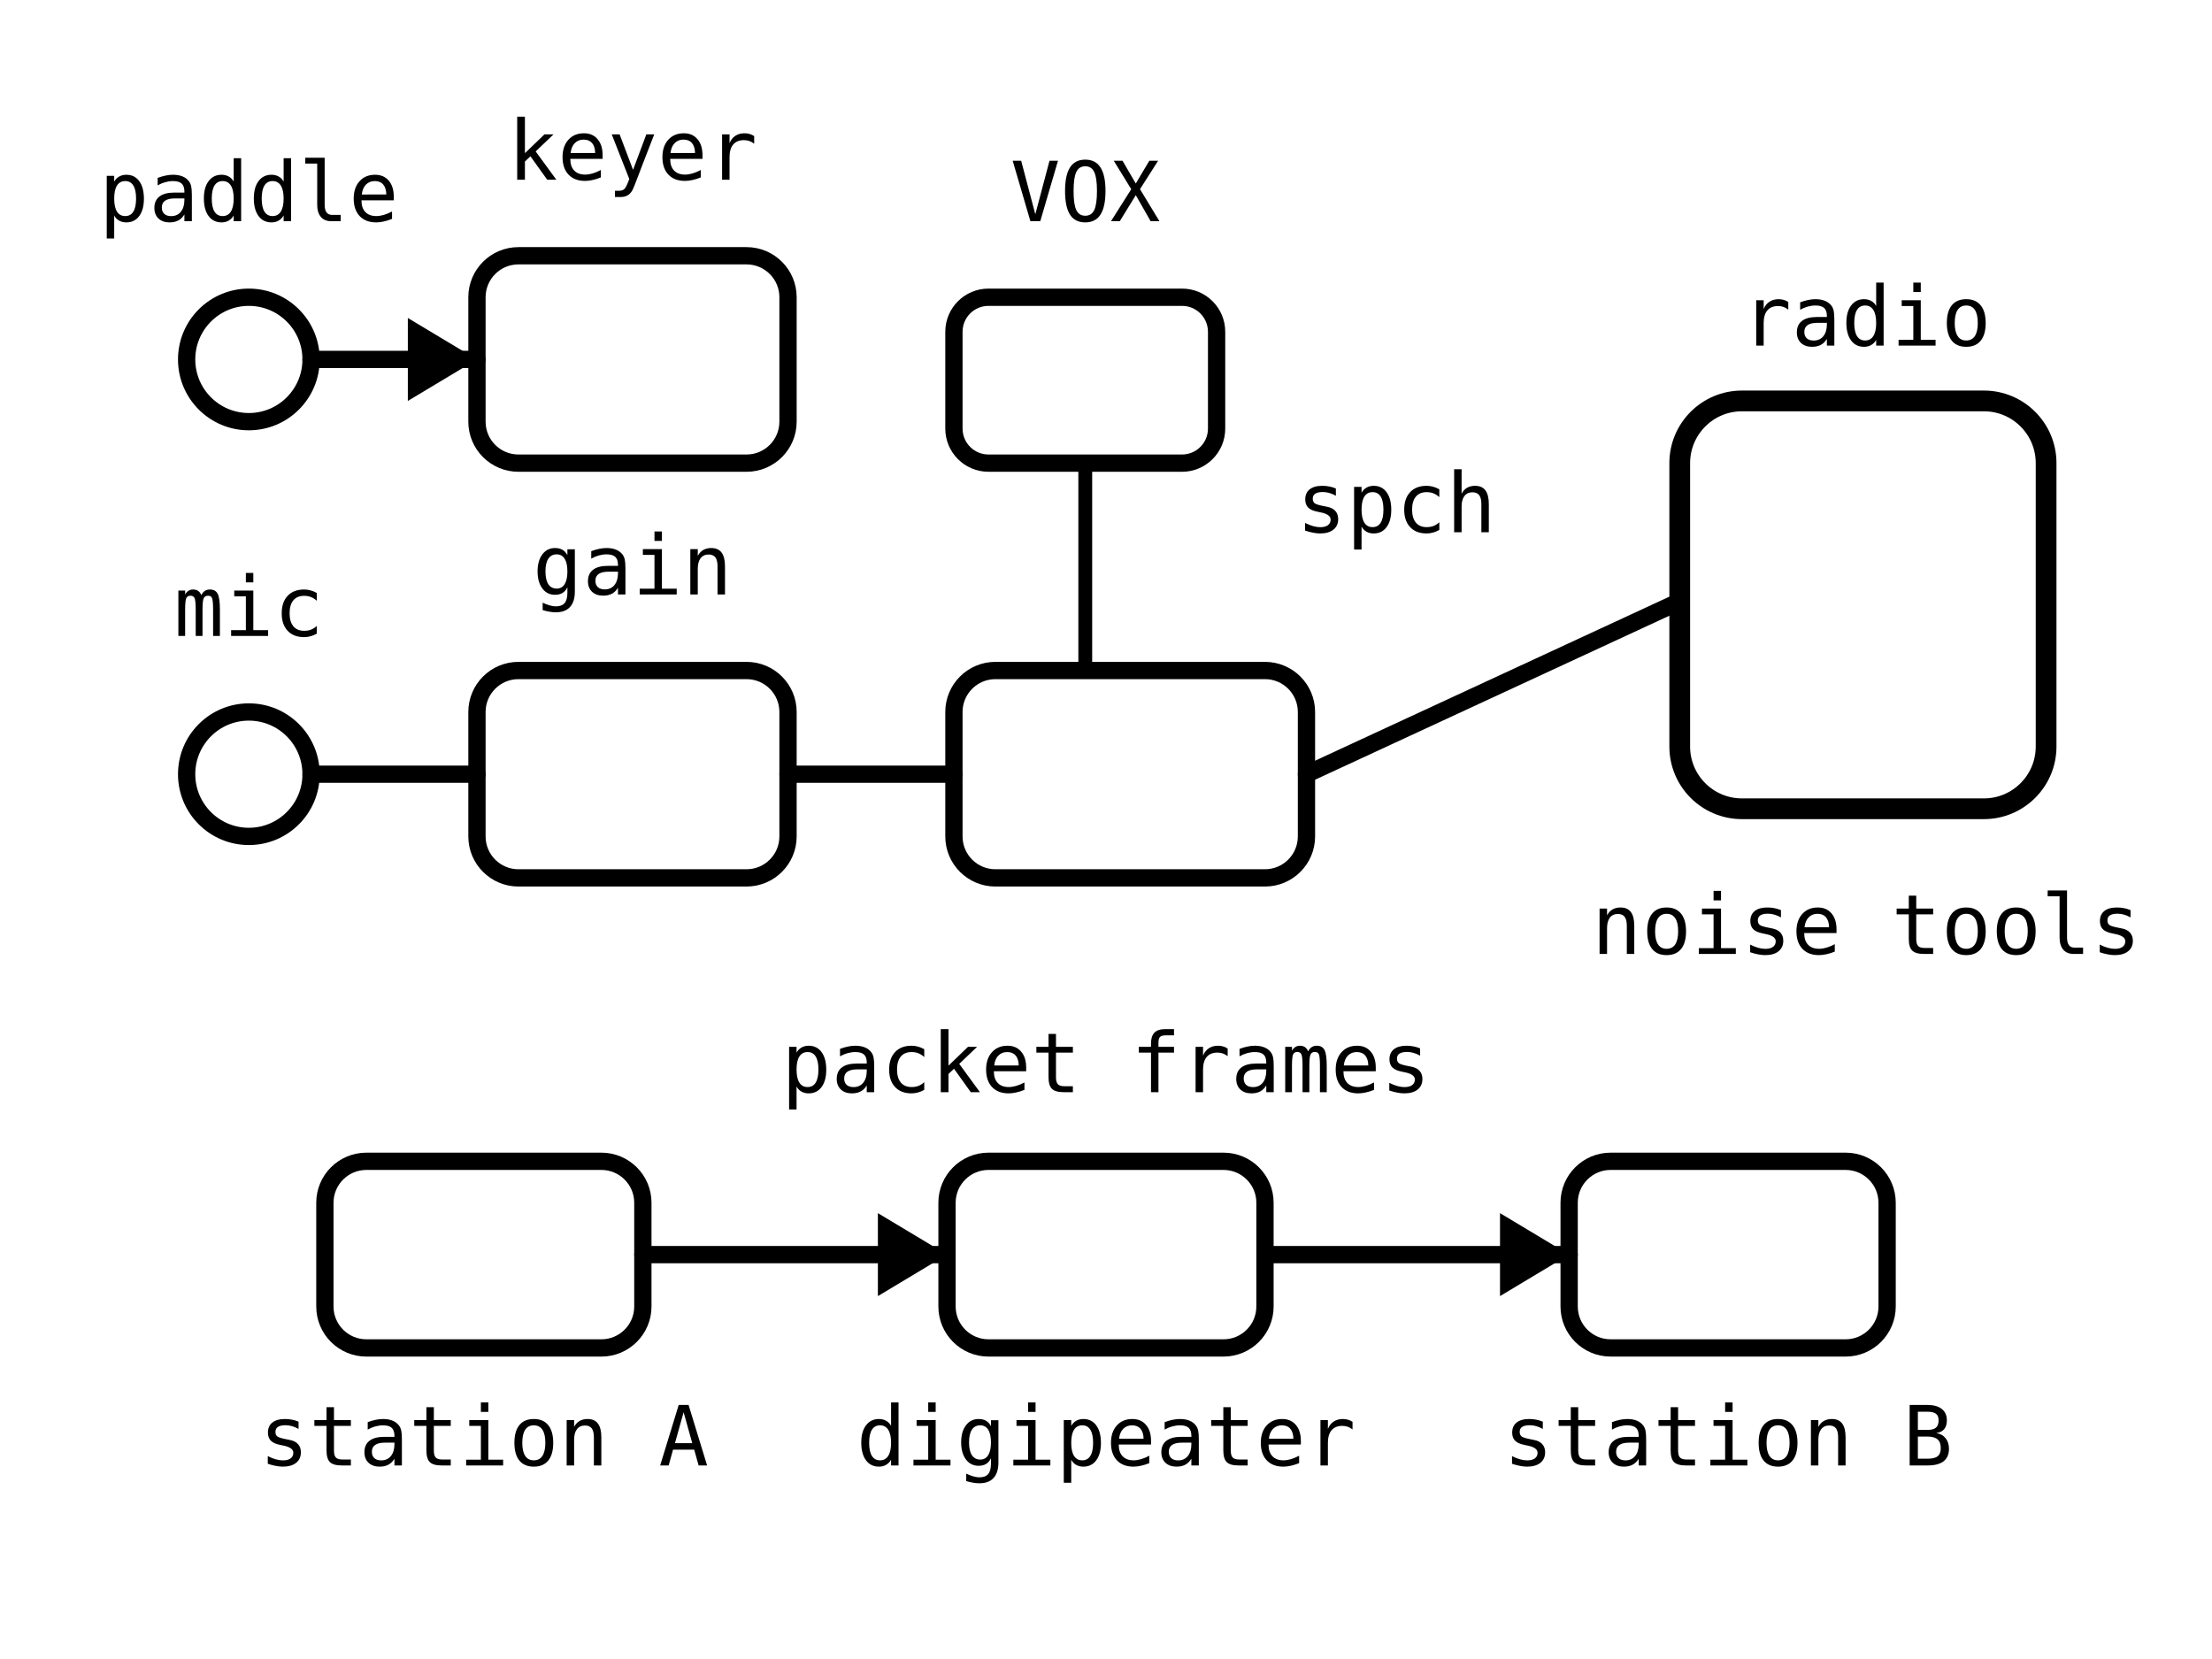
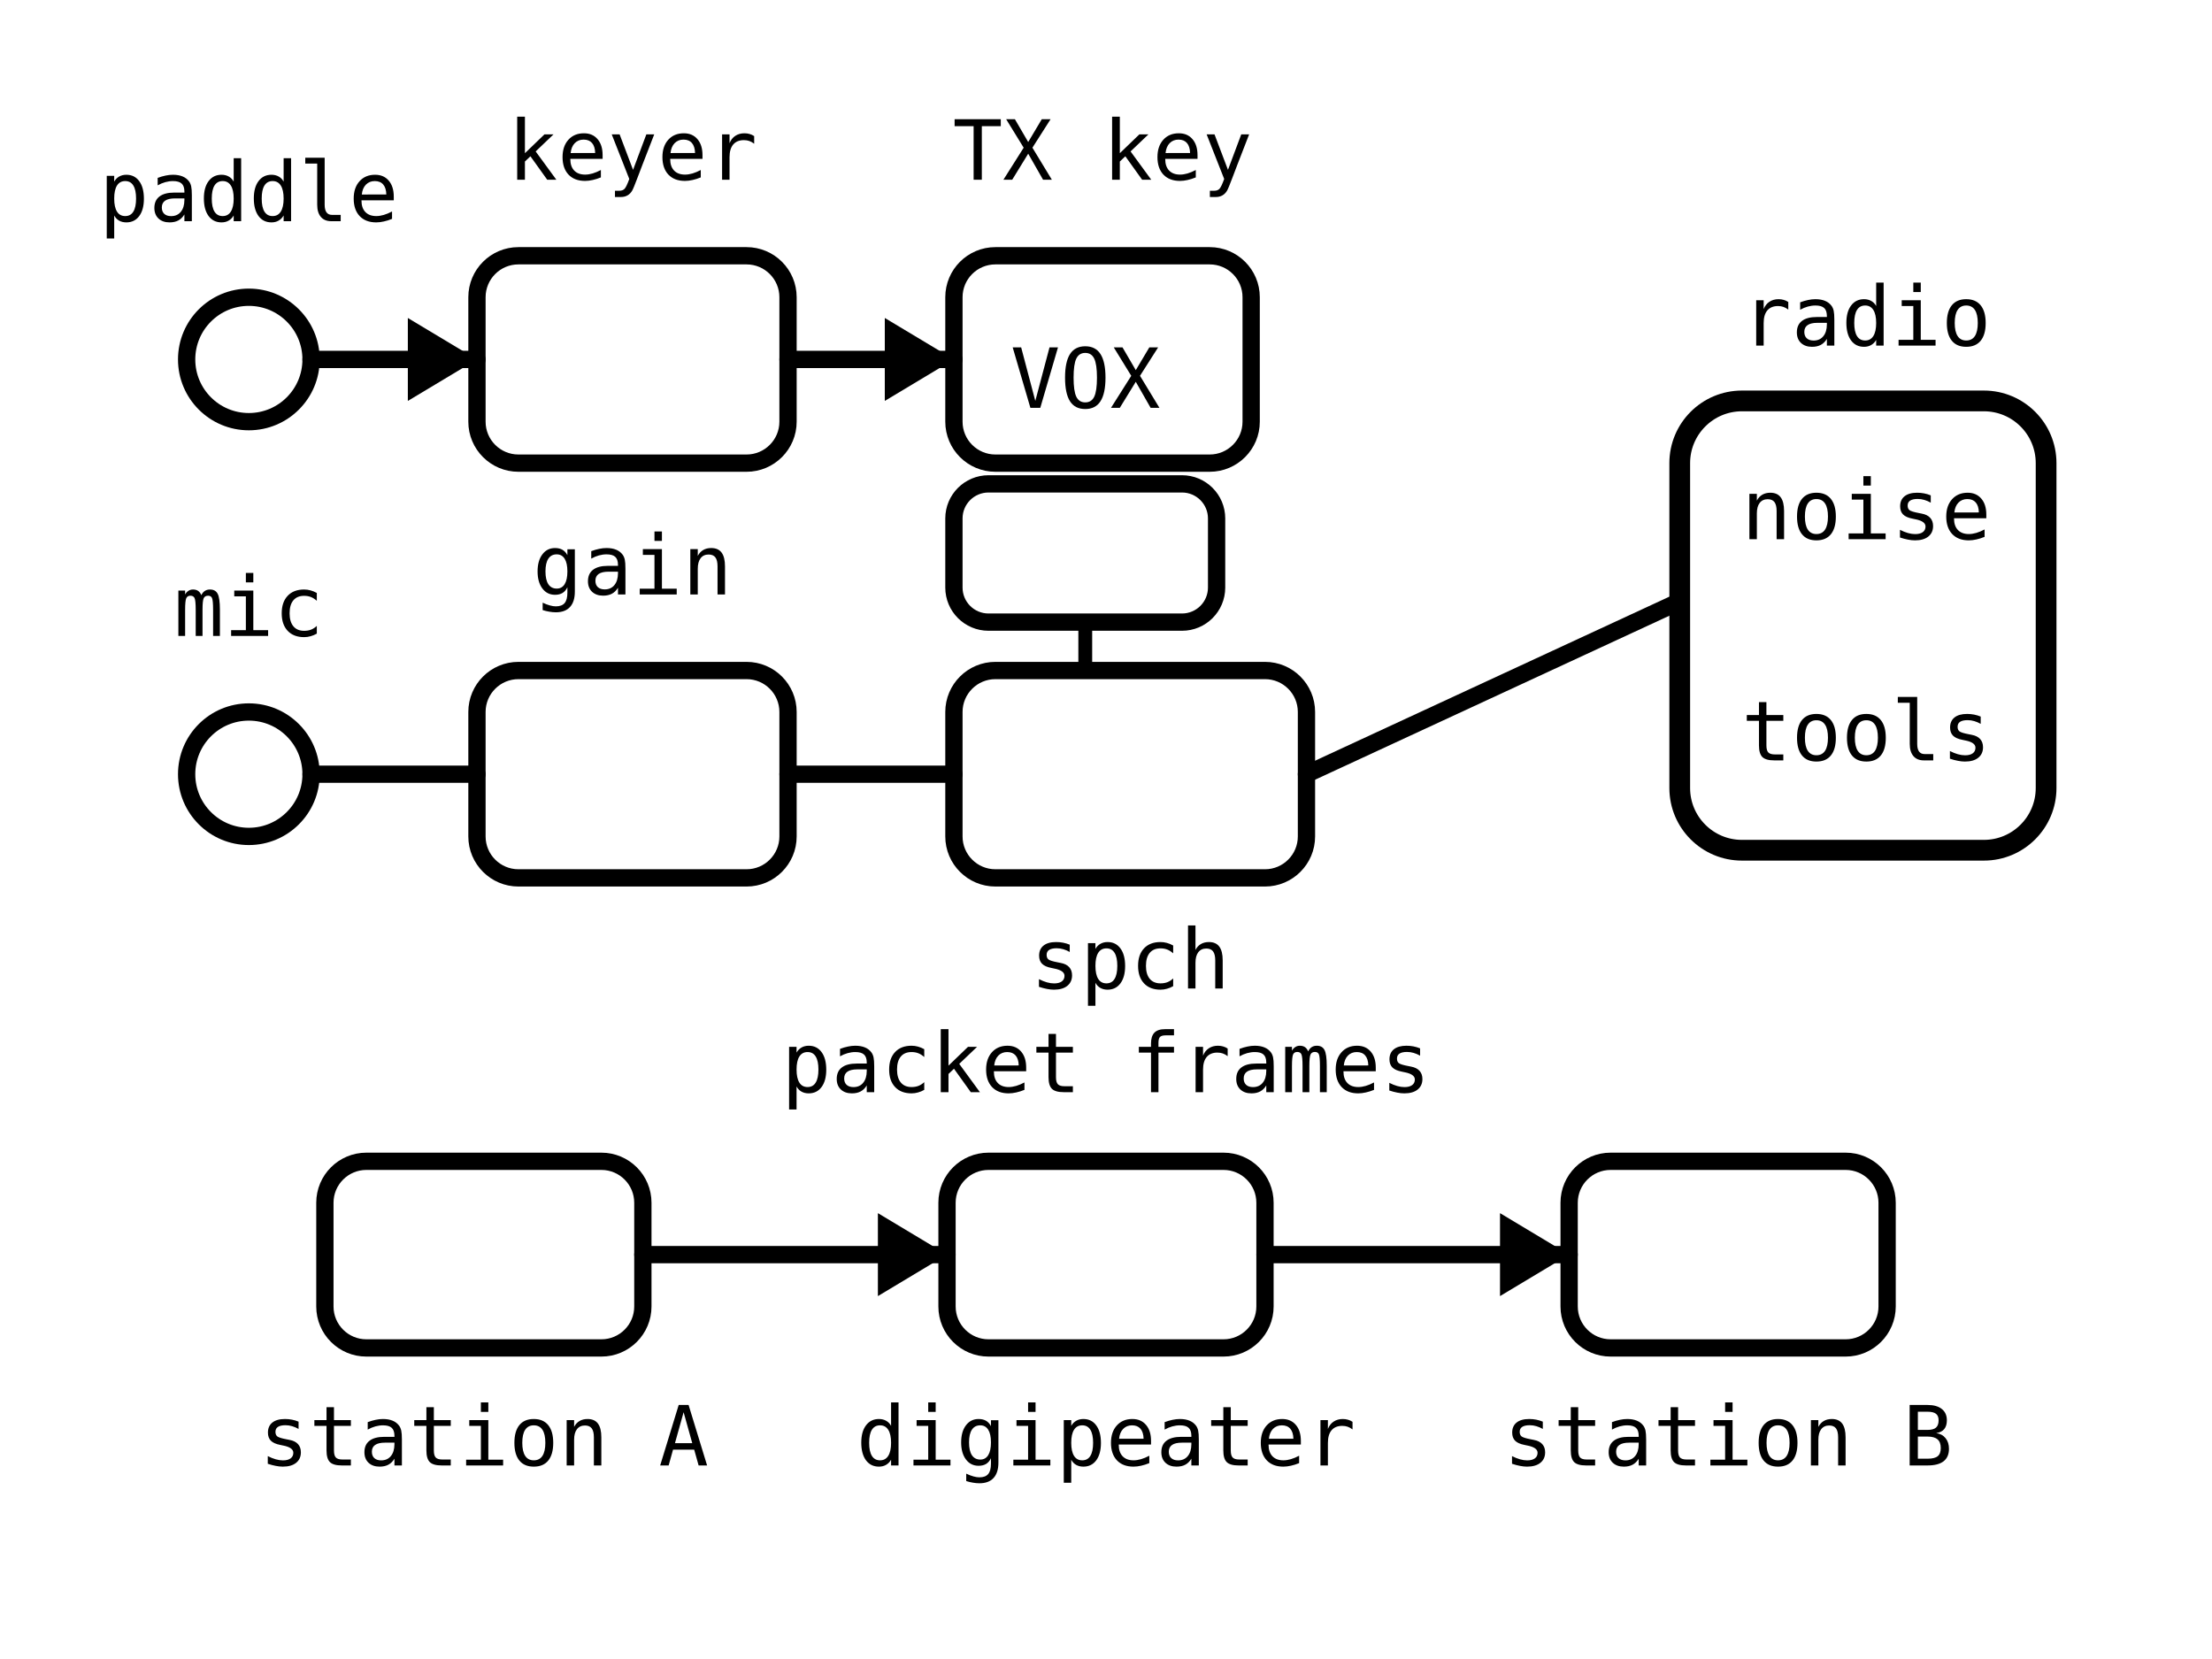
<svg xmlns="http://www.w3.org/2000/svg" id="controls-digital-voice-packet" viewBox="0 0 640 480" role="img">
  <g fill="none" stroke="currentColor" stroke-linecap="round" stroke-linejoin="round">
    <circle cx="72" cy="104" r="18" stroke-width="5" />
    <rect x="138" y="74" width="90" height="60" rx="12" ry="12" stroke-width="5" />
+     <rect x="276" y="74" width="86" height="60" rx="12" ry="12" stroke-width="5" />
    <line x1="90" y1="104" x2="138" y2="104" stroke-width="5" />
    <polygon points="138,104 118,92 118,116" fill="currentColor" stroke="none" />
+     <line x1="228" y1="104" x2="276" y2="104" stroke-width="5" />
+     <polygon points="276,104 256,92 256,116" fill="currentColor" stroke="none" />
    <circle cx="72" cy="224" r="18" stroke-width="5" />
    <rect x="138" y="194" width="90" height="60" rx="12" ry="12" stroke-width="5" />
    <rect x="276" y="194" width="102" height="60" rx="12" ry="12" stroke-width="5" />
    <line x1="90" y1="224" x2="138" y2="224" stroke-width="5" />
    <line x1="228" y1="224" x2="276" y2="224" stroke-width="5" />
-     <rect x="486" y="116" width="106" height="118" rx="18" ry="18" stroke-width="6" />
+     <rect x="486" y="116" width="106" height="130" rx="18" ry="18" stroke-width="6" />
    <line x1="378" y1="224" x2="486" y2="174" stroke-width="5" />
-     <rect x="276" y="86" width="76" height="48" rx="10" ry="10" stroke-width="5" />
-     <line x1="314" y1="134" x2="314" y2="194" stroke-width="4" />
+     <rect x="276" y="140" width="76" height="40" rx="10" ry="10" stroke-width="5" />
+     <line x1="314" y1="180" x2="314" y2="194" stroke-width="4" />
    <rect x="94" y="336" width="92" height="54" rx="12" ry="12" stroke-width="5" />
    <rect x="274" y="336" width="92" height="54" rx="12" ry="12" stroke-width="5" />
    <rect x="454" y="336" width="92" height="54" rx="12" ry="12" stroke-width="5" />
    <line x1="186" y1="363" x2="274" y2="363" stroke-width="5" />
    <polygon points="274,363 254,351 254,375" fill="currentColor" stroke="none" />
    <line x1="366" y1="363" x2="454" y2="363" stroke-width="5" />
    <polygon points="454,363 434,351 434,375" fill="currentColor" stroke="none" />
  </g>
  <g fill="currentColor" font-family="ui-monospace, SFMono-Regular, Menlo, Consolas, monospace" text-anchor="middle">
    <text x="72" y="64" font-size="24">paddle</text>
    <text x="183" y="52" font-size="24">keyer</text>
-     <text x="314" y="64" font-size="24">VOX</text>
+     <text x="319" y="52" font-size="24">TX key</text>
    <text x="72" y="184" font-size="24">mic</text>
    <text x="183" y="172" font-size="24">gain</text>
-     <text x="404" y="154" font-size="24">spch</text>
+     <text x="327" y="286" font-size="24">spch</text>
+     <text x="314" y="118" font-size="24">VOX</text>
    <text x="540" y="100" font-size="24">radio</text>
-     <text x="540" y="276" font-size="24">noise tools</text>
+     <text x="540" y="156" font-size="24">noise</text>
+     <text x="540" y="220" font-size="24">tools</text>
    <text x="140" y="424" font-size="24">station A</text>
    <text x="320" y="424" font-size="24">digipeater</text>
    <text x="500" y="424" font-size="24">station B</text>
    <text x="320" y="316" font-size="24">packet frames</text>
  </g>
</svg>
